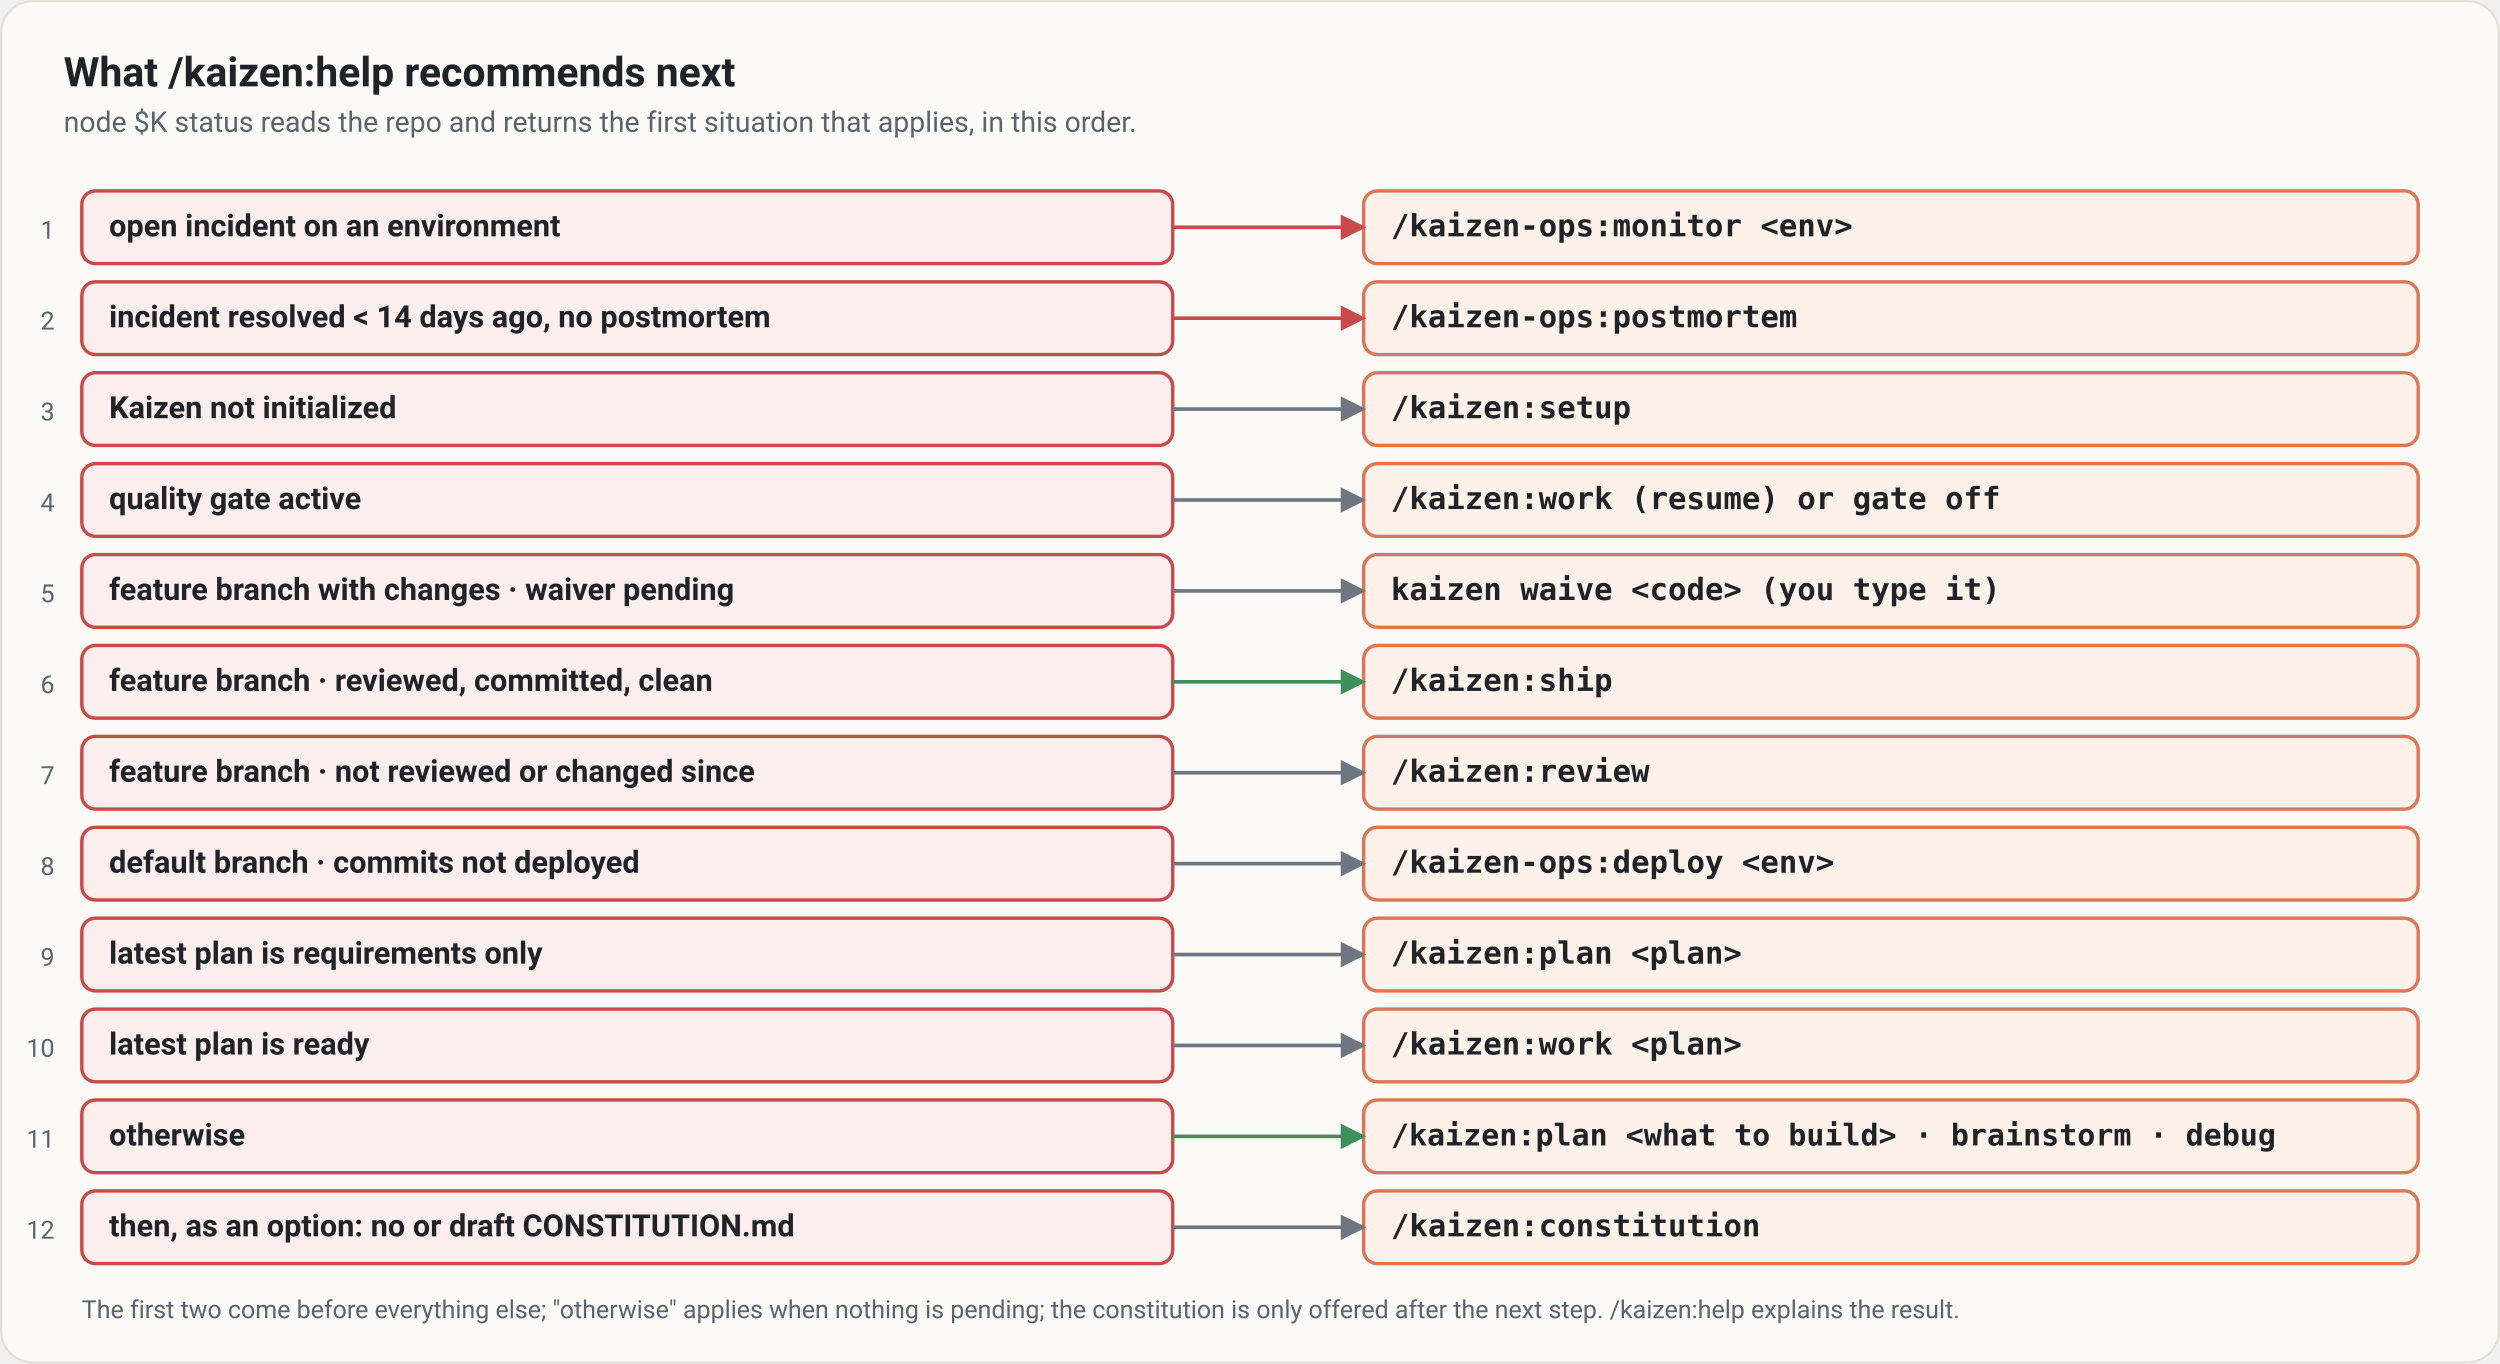
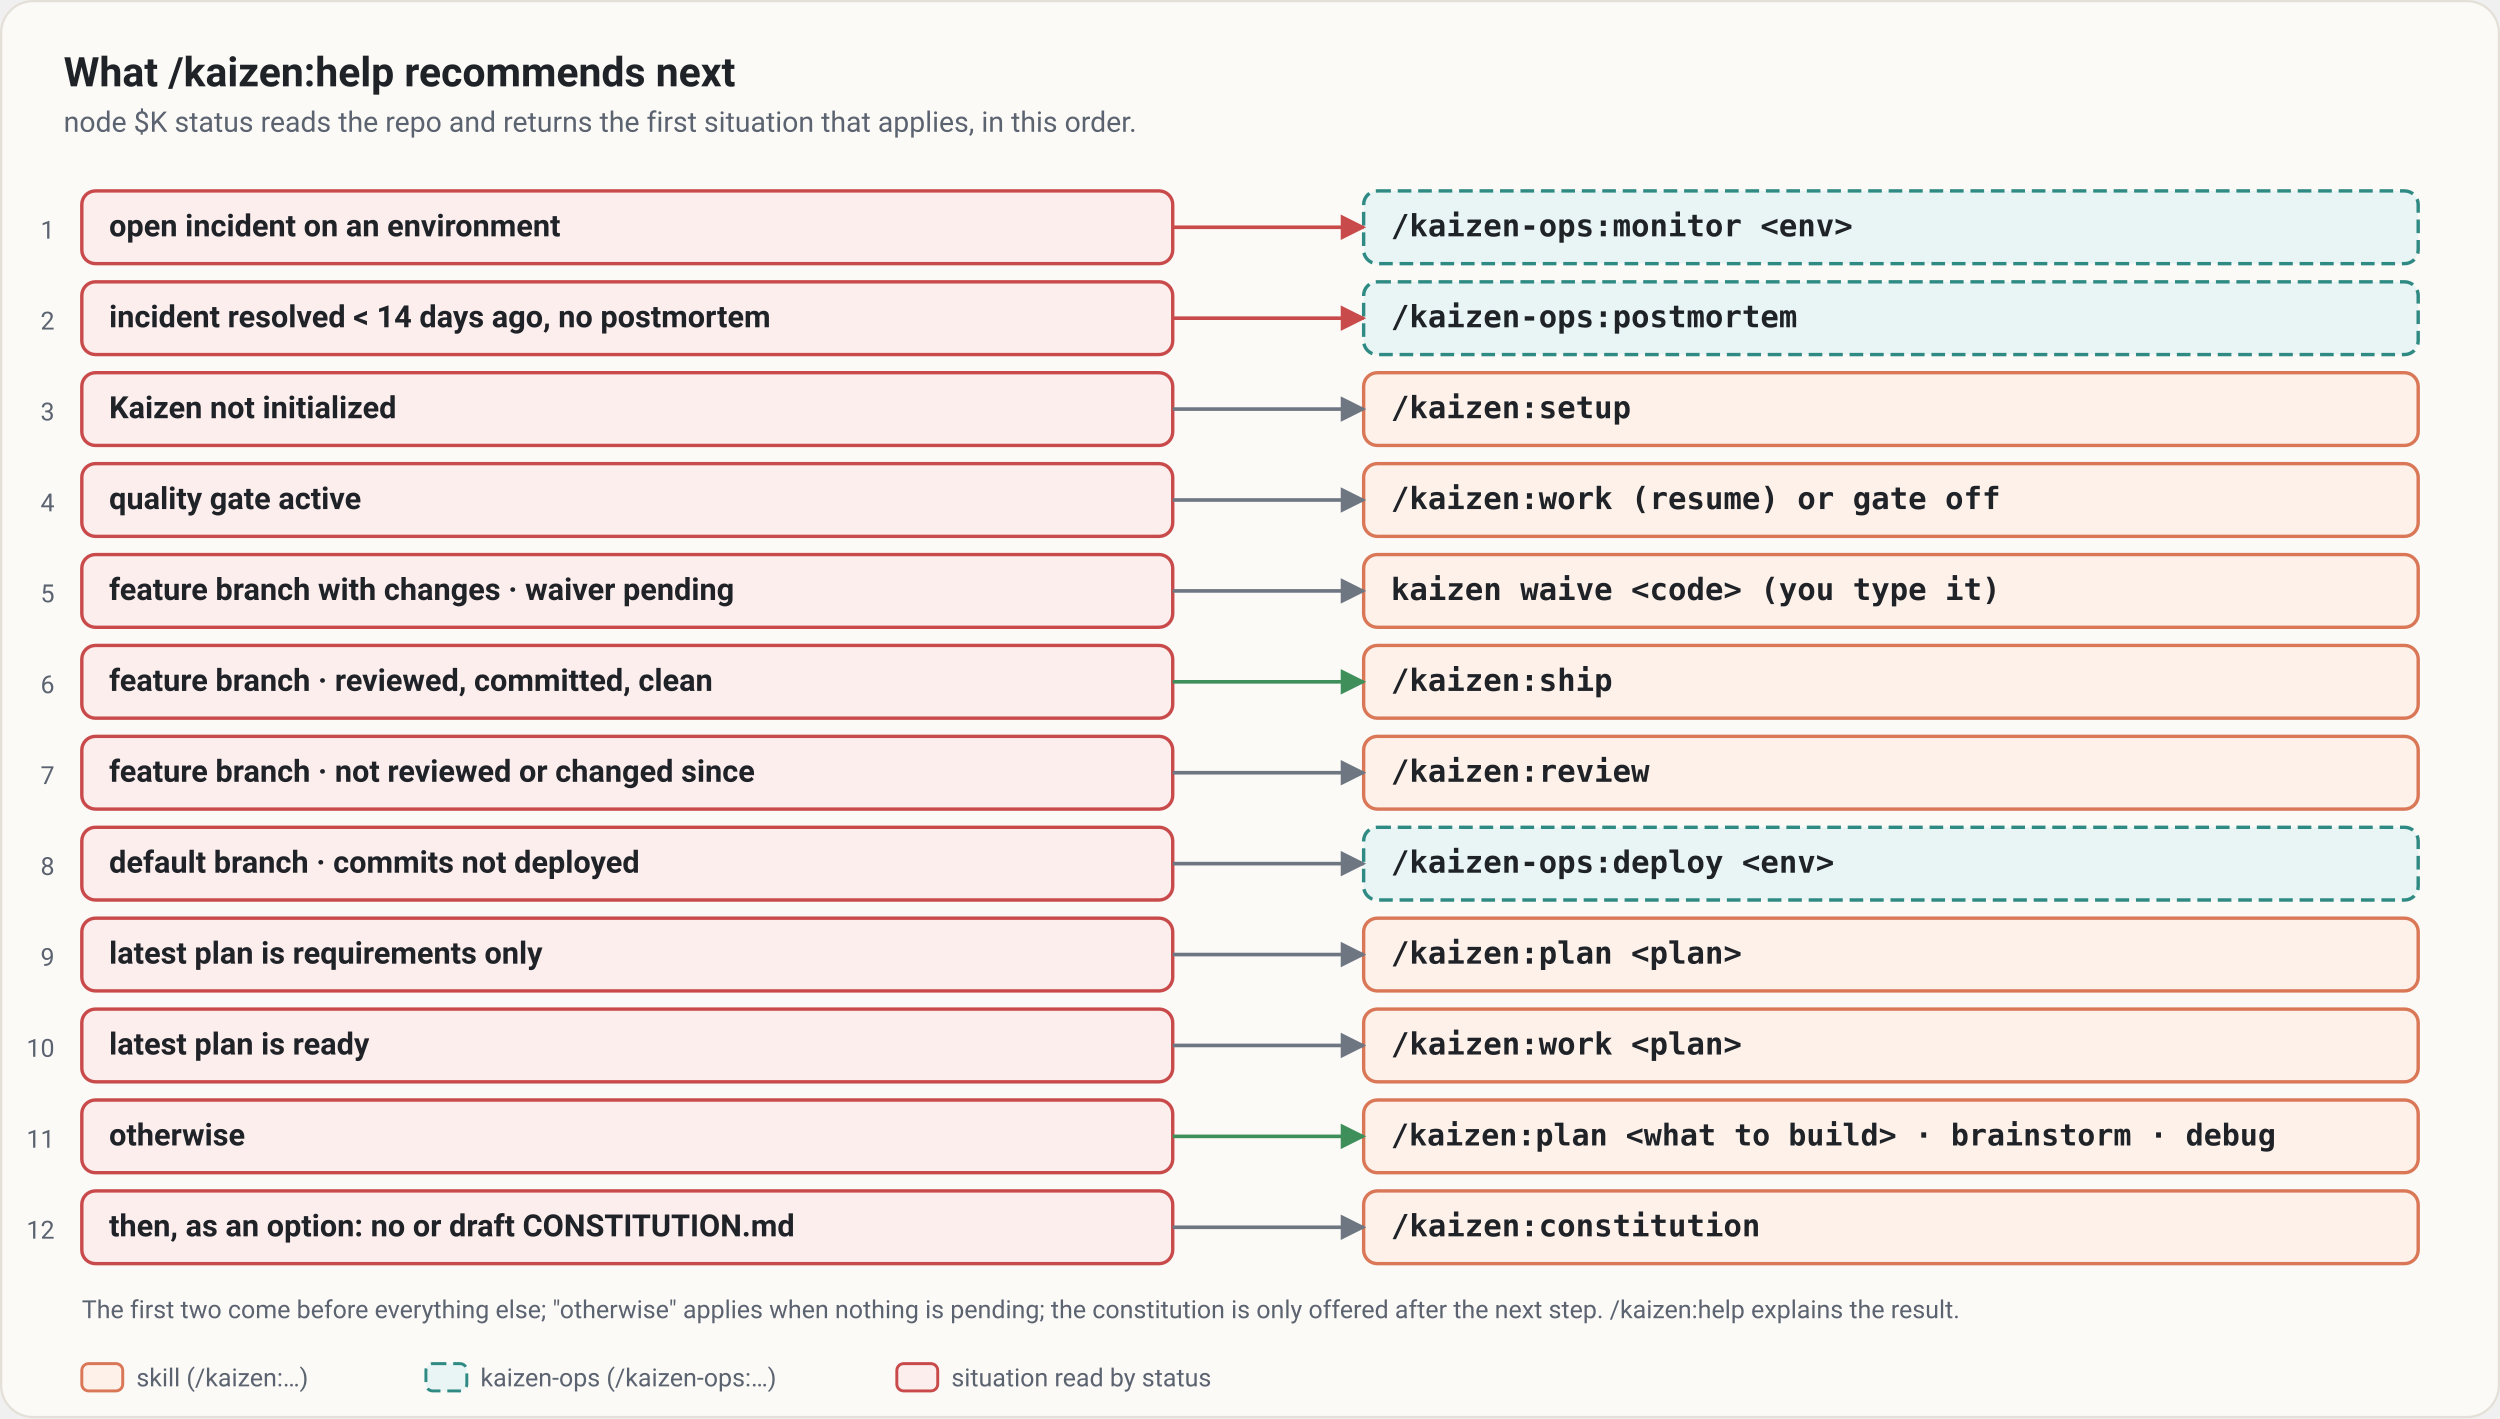
- <svg xmlns="http://www.w3.org/2000/svg" width="1100" height="600" viewBox="0 0 1100 600" role="img" aria-labelledby="t d">
+ <svg xmlns="http://www.w3.org/2000/svg" width="1100" height="624" viewBox="0 0 1100 624" role="img" aria-labelledby="t d">
  <style>
  .bg { fill: #fbfaf7; stroke: #e4e0d8; }
  text { font-family: ui-sans-serif, system-ui, -apple-system, "Segoe UI", Roboto, Helvetica, Arial, sans-serif; fill: #1f2328; }
  .title { font-size: 18px; font-weight: 700; }
  .desc { font-size: 12.5px; fill: #5c6370; }
  .label { font-size: 13.5px; font-weight: 600; }
  .t12 { font-size: 12px; }
  .sub { font-size: 11.5px; fill: #5c6370; }
  .small { font-size: 11px; fill: #5c6370; }
  .edge { font-size: 11px; fill: #5c6370; }
  .mono { font-family: ui-monospace, SFMono-Regular, Menlo, Consolas, monospace; }
  .skill { fill: #fdf1ea; stroke: #d97757; }
+   .ops { fill: #e8f5f4; stroke: #2e8a83; stroke-dasharray: 6 3; }
  .artifact { fill: #edf2fb; stroke: #5b7fbf; }
  .gate { fill: #fdeeee; stroke: #c94a4a; }
  .agent { fill: #ecf6ef; stroke: #3f8f5a; }
  .outside { fill: #f3f0fa; stroke: #7a5fc0; }
  .state { fill: #fff8e1; stroke: #b8901c; }
  .plain { fill: #ffffff; stroke: #c9c4ba; }
  .region { fill: none; stroke: #b9b3a6; stroke-dasharray: 5 4; }
  .regionlabel { font-size: 11.5px; font-weight: 600; fill: #7d776b; letter-spacing: .04em; }
  .band { fill: #fff4dd; stroke: #d6a645; }
  .line { fill: none; stroke: #6e7681; stroke-width: 1.6; }
  .line.accent { stroke: #d97757; }
  .line.bad { stroke: #c94a4a; }
  .line.ok { stroke: #3f8f5a; }
  .line.blue { stroke: #5b7fbf; }
  .dashed { stroke-dasharray: 6 4; }
  .head { fill: #6e7681; }
  .head.accent { fill: #d97757; }
  .head.bad { fill: #c94a4a; }
  .head.ok { fill: #3f8f5a; }
  .head.blue { fill: #5b7fbf; }
  .pill { fill: #ffffff; stroke: none; }
  @media (prefers-color-scheme: dark) {
    .bg { fill: #161b22; stroke: #30363d; }
    text { fill: #e6edf3; }
    .desc, .sub, .small, .edge { fill: #9aa4b0; }
    .skill { fill: #3a2419; stroke: #e08b6c; }
+     .ops { fill: #15302e; stroke: #4fb8ae; }
    .artifact { fill: #1b2638; stroke: #7c9fd8; }
    .gate { fill: #3a1d1f; stroke: #e06c6c; }
    .agent { fill: #18301f; stroke: #5fb07a; }
    .outside { fill: #271f3d; stroke: #a08ae0; }
    .state { fill: #33290f; stroke: #d6b043; }
    .plain { fill: #1f2630; stroke: #4a525d; }
    .region { stroke: #5a6270; }
    .regionlabel { fill: #a39d90; }
    .band { fill: #33290f; stroke: #c99a3b; }
    .line { stroke: #9aa4b0; }
    .line.accent { stroke: #e08b6c; }
    .line.bad { stroke: #e06c6c; }
    .line.ok { stroke: #5fb07a; }
    .line.blue { stroke: #7c9fd8; }
    .head { fill: #9aa4b0; }
    .head.accent { fill: #e08b6c; }
    .head.bad { fill: #e06c6c; }
    .head.ok { fill: #5fb07a; }
    .head.blue { fill: #7c9fd8; }
    .pill { fill: #161b22; }
  }
</style>
  <defs>
    <marker id="h-default" viewBox="0 0 10 10" refX="9" refY="5" markerWidth="7" markerHeight="7" orient="auto-start-reverse">
      <path class="head" d="M0,0 L10,5 L0,10 z" />
    </marker>
    <marker id="s-default" viewBox="0 0 10 10" refX="9" refY="5" markerWidth="7" markerHeight="7" orient="auto-start-reverse">
      <path class="head" d="M0,0 L10,5 L0,10 z" />
    </marker>
    <marker id="h-accent" viewBox="0 0 10 10" refX="9" refY="5" markerWidth="7" markerHeight="7" orient="auto-start-reverse">
      <path class="head accent" d="M0,0 L10,5 L0,10 z" />
    </marker>
    <marker id="s-accent" viewBox="0 0 10 10" refX="9" refY="5" markerWidth="7" markerHeight="7" orient="auto-start-reverse">
      <path class="head accent" d="M0,0 L10,5 L0,10 z" />
    </marker>
    <marker id="h-bad" viewBox="0 0 10 10" refX="9" refY="5" markerWidth="7" markerHeight="7" orient="auto-start-reverse">
      <path class="head bad" d="M0,0 L10,5 L0,10 z" />
    </marker>
    <marker id="s-bad" viewBox="0 0 10 10" refX="9" refY="5" markerWidth="7" markerHeight="7" orient="auto-start-reverse">
      <path class="head bad" d="M0,0 L10,5 L0,10 z" />
    </marker>
    <marker id="h-ok" viewBox="0 0 10 10" refX="9" refY="5" markerWidth="7" markerHeight="7" orient="auto-start-reverse">
      <path class="head ok" d="M0,0 L10,5 L0,10 z" />
    </marker>
    <marker id="s-ok" viewBox="0 0 10 10" refX="9" refY="5" markerWidth="7" markerHeight="7" orient="auto-start-reverse">
      <path class="head ok" d="M0,0 L10,5 L0,10 z" />
    </marker>
    <marker id="h-blue" viewBox="0 0 10 10" refX="9" refY="5" markerWidth="7" markerHeight="7" orient="auto-start-reverse">
      <path class="head blue" d="M0,0 L10,5 L0,10 z" />
    </marker>
    <marker id="s-blue" viewBox="0 0 10 10" refX="9" refY="5" markerWidth="7" markerHeight="7" orient="auto-start-reverse">
      <path class="head blue" d="M0,0 L10,5 L0,10 z" />
    </marker>
  </defs>
-   <rect class="bg" x="0.5" y="0.5" width="1099" height="599" rx="14" />
+   <rect class="bg" x="0.5" y="0.5" width="1099" height="623" rx="14" />
  <text class="title" x="28" y="38">What /kaizen:help recommends next</text>
  <text class="desc" x="28" y="58">node $K status reads the repo and returns the first situation that applies, in this order.</text>
  <rect class="gate" x="36" y="84" width="480" height="32" rx="6" stroke-width="1.5" />
  <text class="label" x="48" y="104" text-anchor="start">open incident on an environment</text>
-   <rect class="skill" x="600" y="84" width="464" height="32" rx="6" stroke-width="1.5" />
+   <rect class="ops" x="600" y="84" width="464" height="32" rx="6" stroke-width="1.5" />
  <text class="label mono" x="612" y="104" text-anchor="start">/kaizen-ops:monitor &lt;env&gt;</text>
  <path class="line bad" d="M516,100 L600,100" marker-end="url(#h-bad)" />
  <text class="small" x="24" y="105" text-anchor="end">1</text>
  <rect class="gate" x="36" y="124" width="480" height="32" rx="6" stroke-width="1.5" />
  <text class="label" x="48" y="144" text-anchor="start">incident resolved &lt; 14 days ago, no postmortem</text>
-   <rect class="skill" x="600" y="124" width="464" height="32" rx="6" stroke-width="1.5" />
+   <rect class="ops" x="600" y="124" width="464" height="32" rx="6" stroke-width="1.5" />
  <text class="label mono" x="612" y="144" text-anchor="start">/kaizen-ops:postmortem</text>
  <path class="line bad" d="M516,140 L600,140" marker-end="url(#h-bad)" />
  <text class="small" x="24" y="145" text-anchor="end">2</text>
  <rect class="gate" x="36" y="164" width="480" height="32" rx="6" stroke-width="1.5" />
  <text class="label" x="48" y="184" text-anchor="start">Kaizen not initialized</text>
  <rect class="skill" x="600" y="164" width="464" height="32" rx="6" stroke-width="1.5" />
  <text class="label mono" x="612" y="184" text-anchor="start">/kaizen:setup</text>
  <path class="line" d="M516,180 L600,180" marker-end="url(#h-default)" />
  <text class="small" x="24" y="185" text-anchor="end">3</text>
  <rect class="gate" x="36" y="204" width="480" height="32" rx="6" stroke-width="1.5" />
  <text class="label" x="48" y="224" text-anchor="start">quality gate active</text>
  <rect class="skill" x="600" y="204" width="464" height="32" rx="6" stroke-width="1.5" />
  <text class="label mono" x="612" y="224" text-anchor="start">/kaizen:work (resume) or gate off</text>
  <path class="line" d="M516,220 L600,220" marker-end="url(#h-default)" />
  <text class="small" x="24" y="225" text-anchor="end">4</text>
  <rect class="gate" x="36" y="244" width="480" height="32" rx="6" stroke-width="1.5" />
  <text class="label" x="48" y="264" text-anchor="start">feature branch with changes · waiver pending</text>
  <rect class="skill" x="600" y="244" width="464" height="32" rx="6" stroke-width="1.5" />
  <text class="label mono" x="612" y="264" text-anchor="start">kaizen waive &lt;code&gt; (you type it)</text>
  <path class="line" d="M516,260 L600,260" marker-end="url(#h-default)" />
  <text class="small" x="24" y="265" text-anchor="end">5</text>
  <rect class="gate" x="36" y="284" width="480" height="32" rx="6" stroke-width="1.5" />
  <text class="label" x="48" y="304" text-anchor="start">feature branch · reviewed, committed, clean</text>
  <rect class="skill" x="600" y="284" width="464" height="32" rx="6" stroke-width="1.5" />
  <text class="label mono" x="612" y="304" text-anchor="start">/kaizen:ship</text>
  <path class="line ok" d="M516,300 L600,300" marker-end="url(#h-ok)" />
  <text class="small" x="24" y="305" text-anchor="end">6</text>
  <rect class="gate" x="36" y="324" width="480" height="32" rx="6" stroke-width="1.5" />
  <text class="label" x="48" y="344" text-anchor="start">feature branch · not reviewed or changed since</text>
  <rect class="skill" x="600" y="324" width="464" height="32" rx="6" stroke-width="1.5" />
  <text class="label mono" x="612" y="344" text-anchor="start">/kaizen:review</text>
  <path class="line" d="M516,340 L600,340" marker-end="url(#h-default)" />
  <text class="small" x="24" y="345" text-anchor="end">7</text>
  <rect class="gate" x="36" y="364" width="480" height="32" rx="6" stroke-width="1.5" />
  <text class="label" x="48" y="384" text-anchor="start">default branch · commits not deployed</text>
-   <rect class="skill" x="600" y="364" width="464" height="32" rx="6" stroke-width="1.5" />
+   <rect class="ops" x="600" y="364" width="464" height="32" rx="6" stroke-width="1.5" />
  <text class="label mono" x="612" y="384" text-anchor="start">/kaizen-ops:deploy &lt;env&gt;</text>
  <path class="line" d="M516,380 L600,380" marker-end="url(#h-default)" />
  <text class="small" x="24" y="385" text-anchor="end">8</text>
  <rect class="gate" x="36" y="404" width="480" height="32" rx="6" stroke-width="1.5" />
  <text class="label" x="48" y="424" text-anchor="start">latest plan is requirements only</text>
  <rect class="skill" x="600" y="404" width="464" height="32" rx="6" stroke-width="1.5" />
  <text class="label mono" x="612" y="424" text-anchor="start">/kaizen:plan &lt;plan&gt;</text>
  <path class="line" d="M516,420 L600,420" marker-end="url(#h-default)" />
  <text class="small" x="24" y="425" text-anchor="end">9</text>
  <rect class="gate" x="36" y="444" width="480" height="32" rx="6" stroke-width="1.5" />
  <text class="label" x="48" y="464" text-anchor="start">latest plan is ready</text>
  <rect class="skill" x="600" y="444" width="464" height="32" rx="6" stroke-width="1.5" />
  <text class="label mono" x="612" y="464" text-anchor="start">/kaizen:work &lt;plan&gt;</text>
  <path class="line" d="M516,460 L600,460" marker-end="url(#h-default)" />
  <text class="small" x="24" y="465" text-anchor="end">10</text>
  <rect class="gate" x="36" y="484" width="480" height="32" rx="6" stroke-width="1.5" />
  <text class="label" x="48" y="504" text-anchor="start">otherwise</text>
  <rect class="skill" x="600" y="484" width="464" height="32" rx="6" stroke-width="1.5" />
  <text class="label mono" x="612" y="504" text-anchor="start" style="font-size:13.2px">/kaizen:plan &lt;what to build&gt; · brainstorm · debug</text>
  <path class="line ok" d="M516,500 L600,500" marker-end="url(#h-ok)" />
  <text class="small" x="24" y="505" text-anchor="end">11</text>
  <rect class="gate" x="36" y="524" width="480" height="32" rx="6" stroke-width="1.5" />
  <text class="label" x="48" y="544" text-anchor="start">then, as an option: no or draft CONSTITUTION.md</text>
  <rect class="skill" x="600" y="524" width="464" height="32" rx="6" stroke-width="1.5" />
  <text class="label mono" x="612" y="544" text-anchor="start">/kaizen:constitution</text>
  <path class="line" d="M516,540 L600,540" marker-end="url(#h-default)" />
  <text class="small" x="24" y="545" text-anchor="end">12</text>
  <text class="small" x="36" y="580" text-anchor="start">The first two come before everything else; "otherwise" applies when nothing is pending; the constitution is only offered after the next step. /kaizen:help explains the result.</text>
+   <rect class="skill" x="36" y="600" width="18" height="12" rx="3" stroke-width="1.3" />
+   <text class="small" x="60" y="610">skill (/kaizen:…)</text>
+   <rect class="ops" x="187.4" y="600" width="18" height="12" rx="3" stroke-width="1.3" />
+   <text class="small" x="211.4" y="610">kaizen-ops (/kaizen-ops:…)</text>
+   <rect class="gate" x="394.6" y="600" width="18" height="12" rx="3" stroke-width="1.3" />
+   <text class="small" x="418.6" y="610">situation read by status</text>
</svg>
